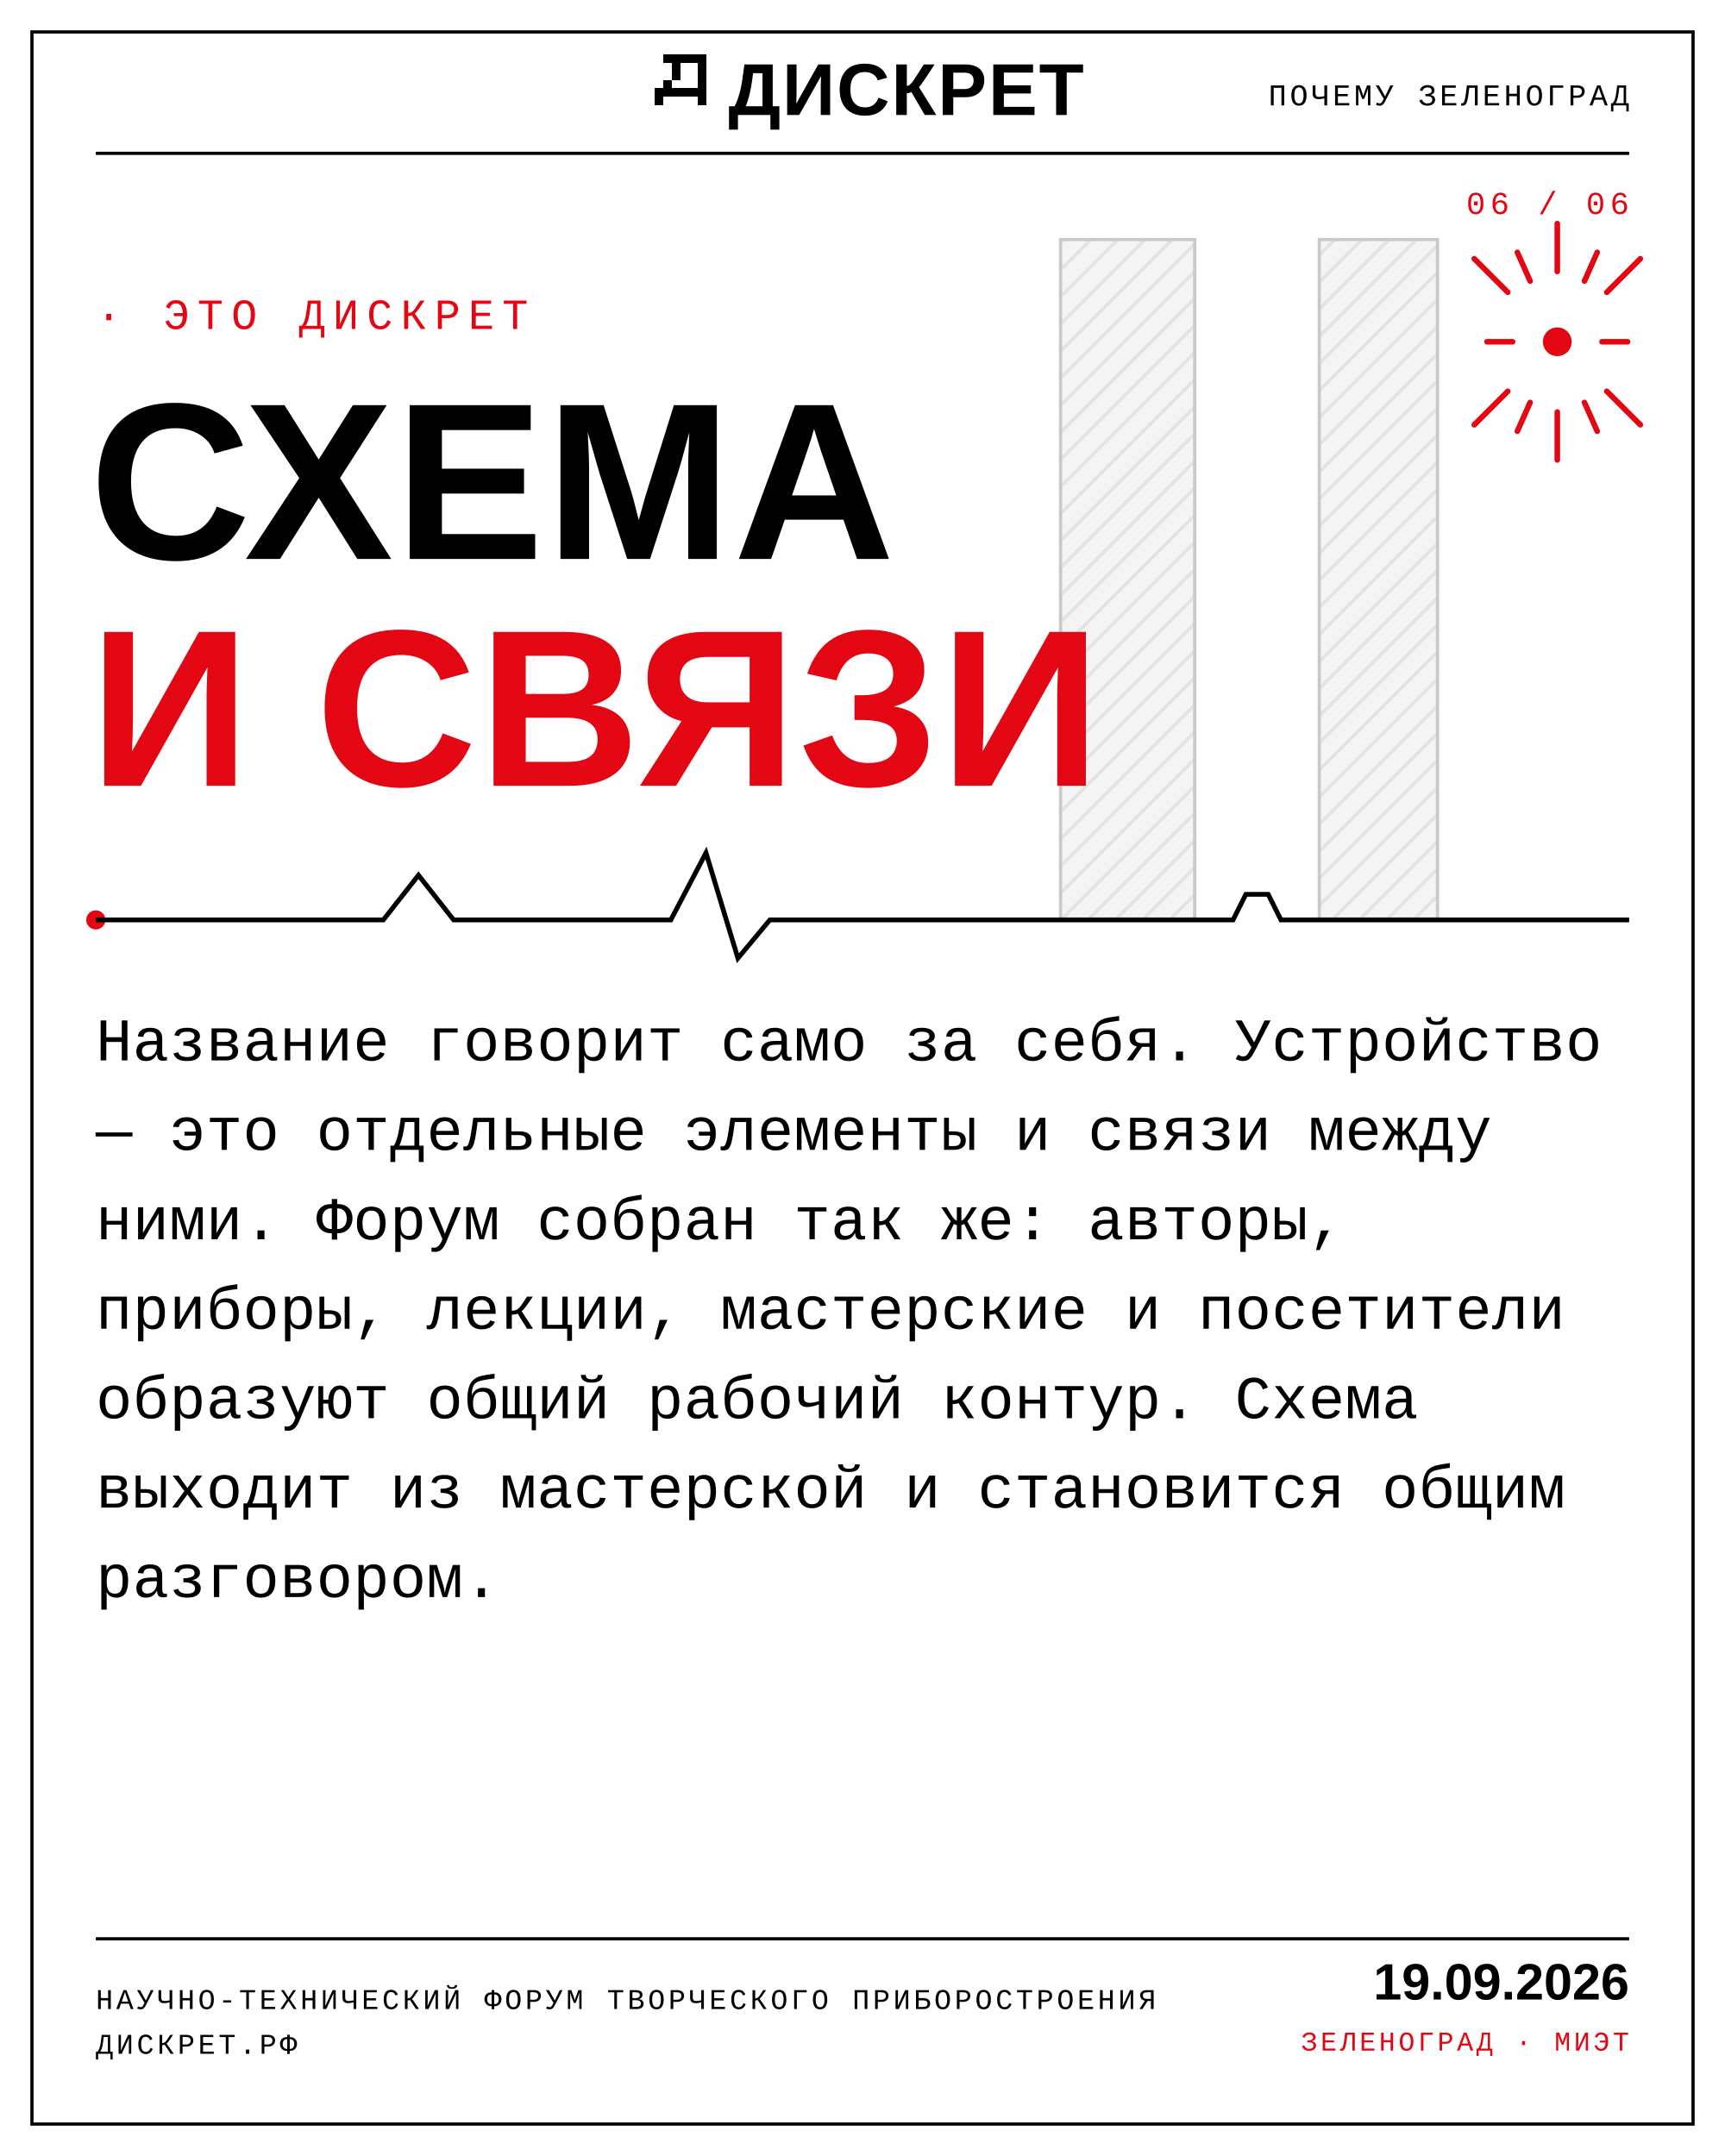
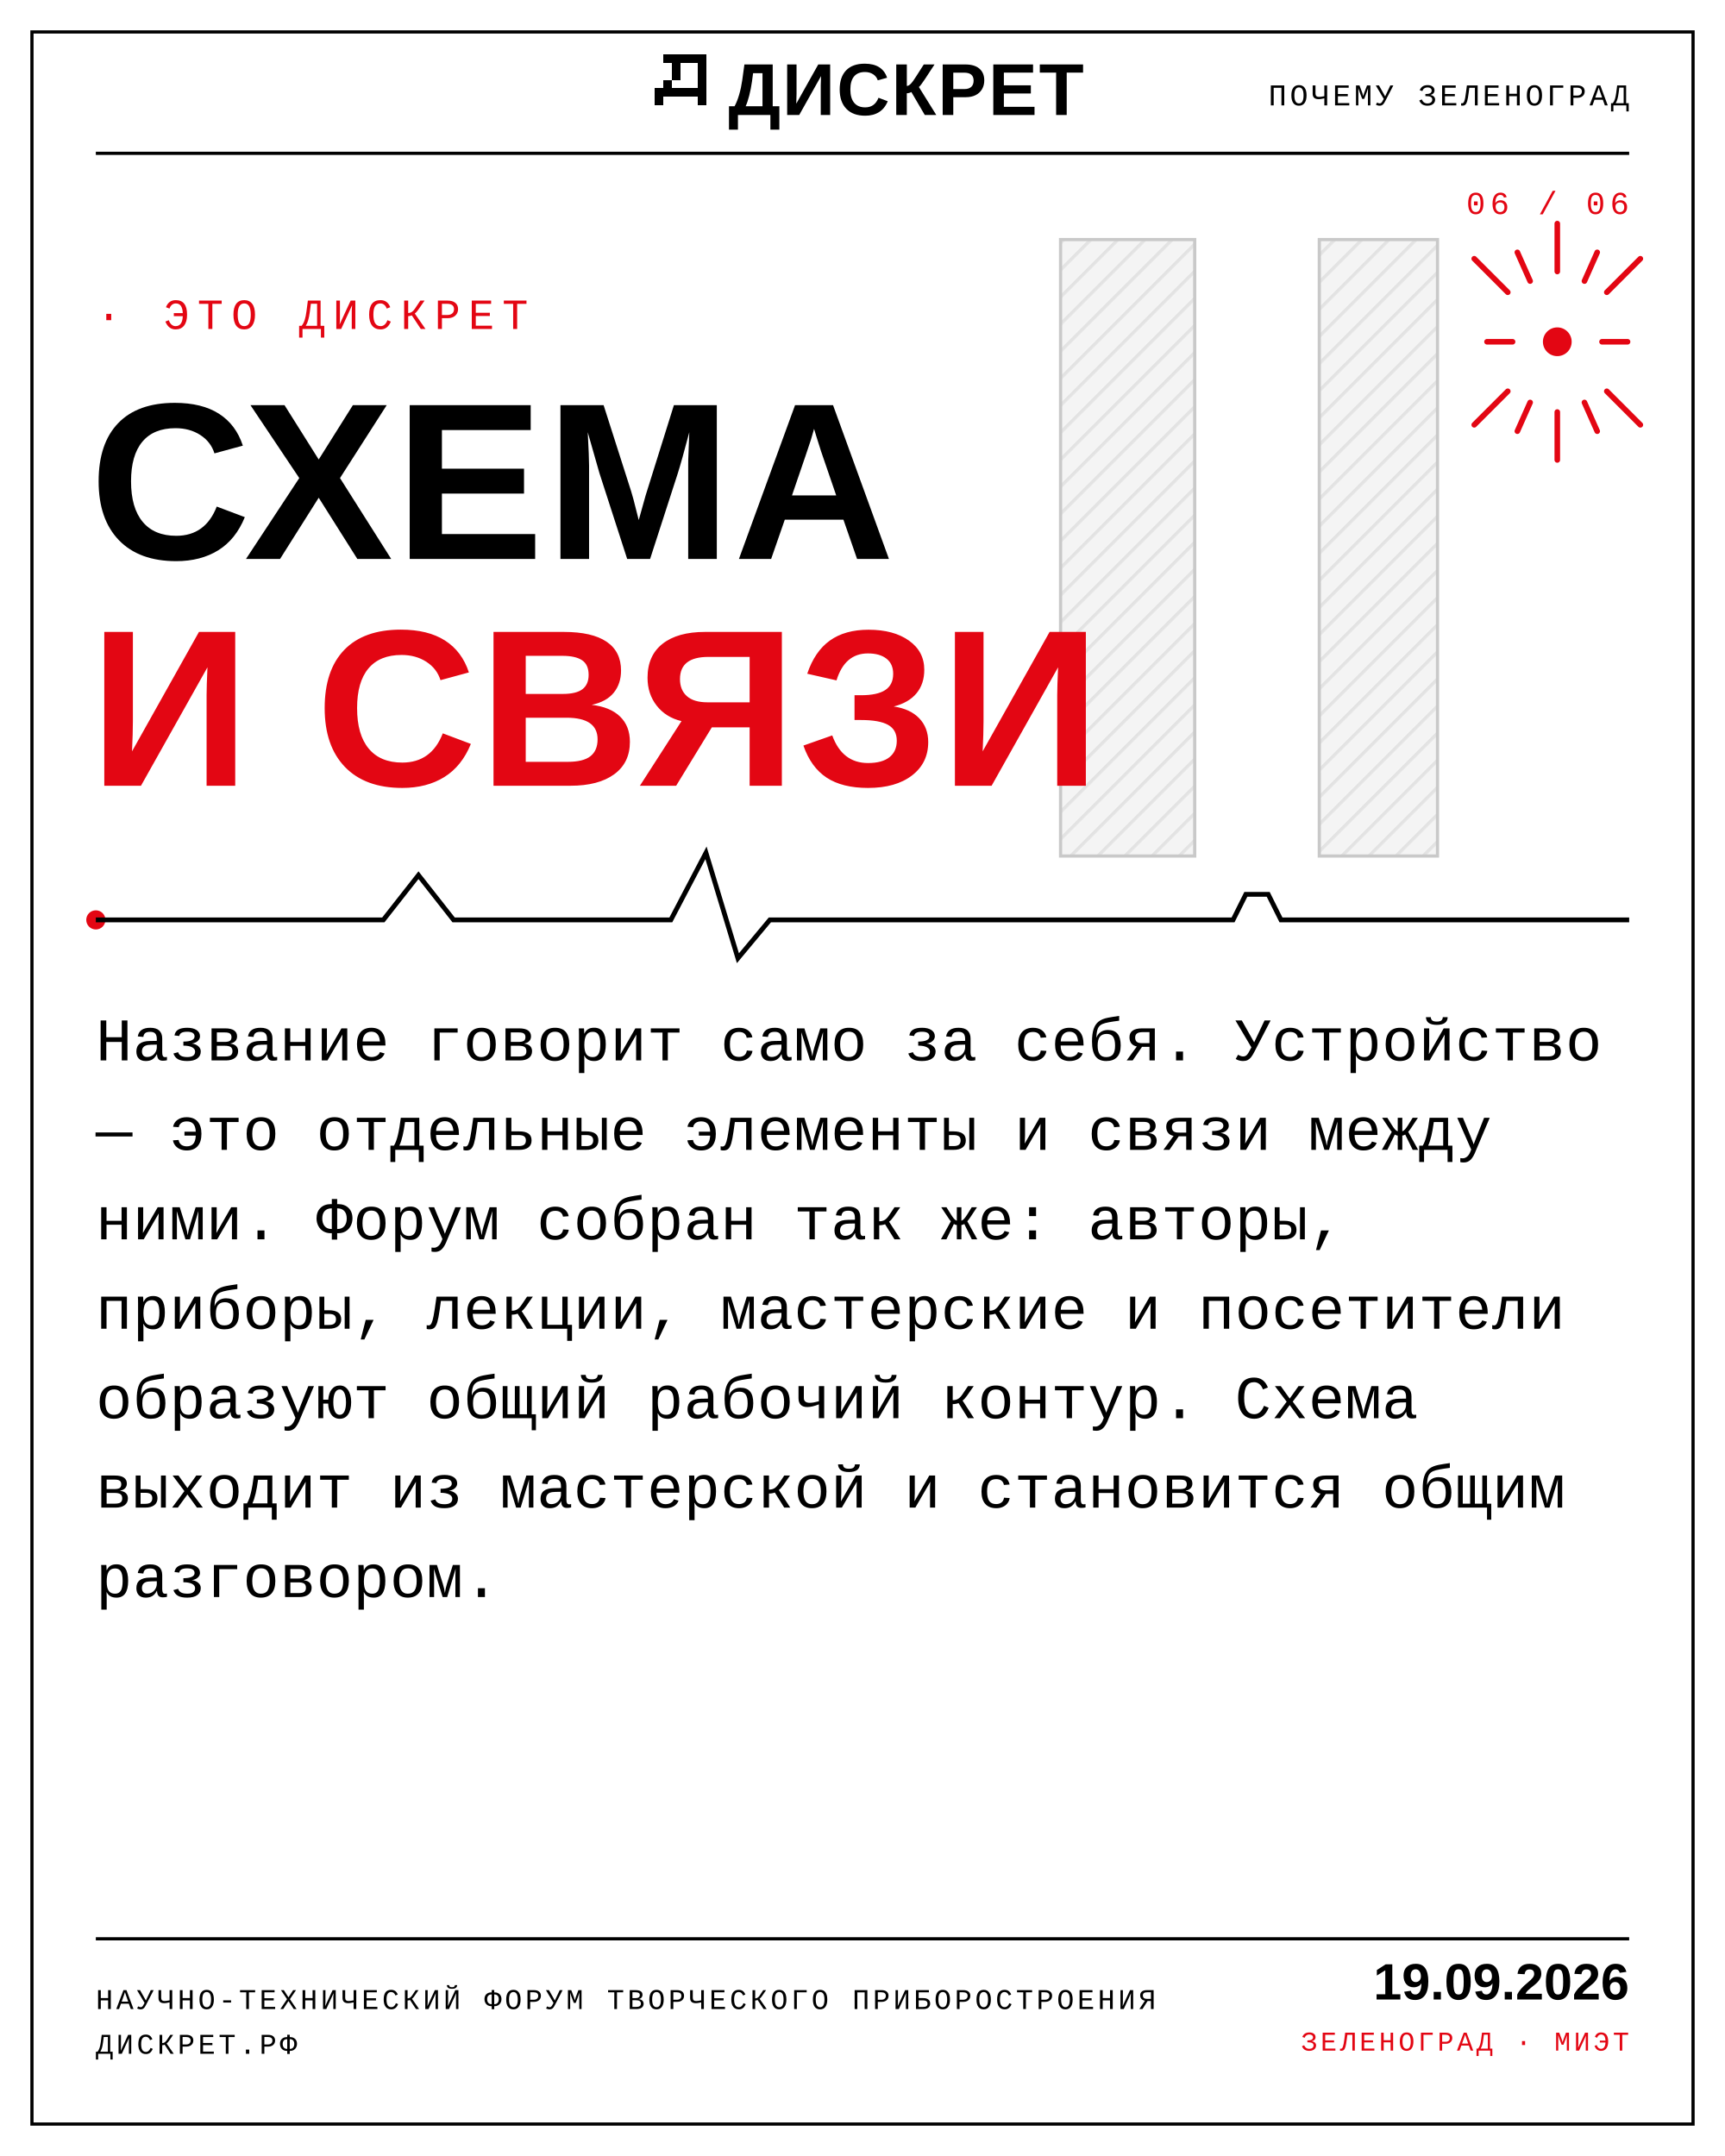
<svg xmlns="http://www.w3.org/2000/svg" width="1080" height="1350" viewBox="0 0 1080 1350" fill="none" font-family="'Arial Narrow','Helvetica Neue',Arial,sans-serif">
  <defs>
    <g id="logoD" shape-rendering="crispEdges" transform="scale(0.66667)">
      <rect x="10" y="0" width="2" height="12" />
      <rect x="2" y="0" width="8" height="2" />
      <rect x="4" y="2" width="2" height="4" />
      <rect x="2" y="6" width="2" height="2" />
      <rect x="0" y="8" width="12" height="2" />
      <rect x="0" y="10" width="2" height="2" />
    </g>
    <pattern id="th" width="12" height="12" patternTransform="rotate(45)" patternUnits="userSpaceOnUse">
      <rect width="12" height="12" fill="#f4f4f4" />
      <line x1="0" y1="0" x2="0" y2="12" stroke="#e3e3e3" stroke-width="4" />
    </pattern>
  </defs>
  <rect width="1080" height="1350" fill="#FFFFFF" />
  <rect x="20" y="20" width="1040" height="1310" fill="none" stroke="#000" stroke-width="2" />
  <use href="#logoD" fill="#000" transform="translate(410,34) scale(4.0)" />
  <text x="456" y="72" font-weight="800" font-size="46" letter-spacing="1" fill="#000">ДИСКРЕТ</text>
  <text x="1020" y="66" text-anchor="end" font-family="'Courier New',monospace" font-size="19" letter-spacing="2" fill="#000">ПОЧЕМУ ЗЕЛЕНОГРАД</text>
  <line x1="60" y1="96" x2="1020" y2="96" stroke="#000" stroke-width="2" />
  <text x="1020" y="134" text-anchor="end" font-family="'Courier New',monospace" font-size="20" letter-spacing="3" fill="#E30613">06 / 06</text>
  <g stroke="#c9c9c9" stroke-width="2">
-     <rect x="664" y="150" width="84" height="426" fill="url(#th)" />
-     <rect x="826" y="150" width="74" height="426" fill="url(#th)" />
+     <rect x="664" y="150" width="84" height="386" fill="url(#th)" />
+     <rect x="826" y="150" width="74" height="386" fill="url(#th)" />
  </g>
  <g stroke="#E30613" stroke-width="3.5" stroke-linecap="round">
    <line x1="975" y1="170" x2="975" y2="140" />
    <line x1="975" y1="258" x2="975" y2="288" />
    <line x1="931" y1="214" x2="947" y2="214" />
    <line x1="1003" y1="214" x2="1019" y2="214" />
    <line x1="944" y1="183" x2="923" y2="162" />
    <line x1="1006" y1="183" x2="1027" y2="162" />
    <line x1="944" y1="245" x2="923" y2="266" />
    <line x1="1006" y1="245" x2="1027" y2="266" />
    <line x1="958" y1="176" x2="950" y2="158" />
    <line x1="992" y1="176" x2="1000" y2="158" />
    <line x1="958" y1="252" x2="950" y2="270" />
    <line x1="992" y1="252" x2="1000" y2="270" />
  </g>
  <circle cx="975" cy="214" r="9" fill="#E30613" />
  <text x="60" y="206" font-family="'Courier New',monospace" font-size="27" letter-spacing="5" fill="#E30613">· ЭТО ДИСКРЕТ</text>
  <text x="56" y="350" font-weight="800" font-size="140" letter-spacing="1" fill="#000">СХЕМА</text>
  <text x="56" y="492" font-weight="800" font-size="140" letter-spacing="1" fill="#E30613">И СВЯЗИ</text>
  <circle cx="60" cy="576" r="6" fill="#E30613" />
  <polyline points="60,576 240,576 262,548 284,576 420,576 442,534 462,600 482,576 772,576 780,560 794,560 802,576 1020,576" fill="none" stroke="#000" stroke-width="3" />
  <text x="60" y="664" font-family="'Courier New',monospace" font-size="38" letter-spacing="0.2" fill="#000">Название говорит само за себя. Устройство</text>
  <text x="60" y="720" font-family="'Courier New',monospace" font-size="38" letter-spacing="0.2" fill="#000">— это отдельные элементы и связи между</text>
  <text x="60" y="776" font-family="'Courier New',monospace" font-size="38" letter-spacing="0.2" fill="#000">ними. Форум собран так же: авторы,</text>
  <text x="60" y="832" font-family="'Courier New',monospace" font-size="38" letter-spacing="0.2" fill="#000">приборы, лекции, мастерские и посетители</text>
  <text x="60" y="888" font-family="'Courier New',monospace" font-size="38" letter-spacing="0.2" fill="#000">образуют общий рабочий контур. Схема</text>
  <text x="60" y="944" font-family="'Courier New',monospace" font-size="38" letter-spacing="0.2" fill="#000">выходит из мастерской и становится общим</text>
  <text x="60" y="1000" font-family="'Courier New',monospace" font-size="38" letter-spacing="0.2" fill="#000">разговором.</text>
  <line x1="60" y1="1214" x2="1020" y2="1214" stroke="#000" stroke-width="2" />
  <text x="60" y="1258" font-family="'Courier New',monospace" font-size="18" letter-spacing="2" fill="#000">НАУЧНО-ТЕХНИЧЕСКИЙ ФОРУМ ТВОРЧЕСКОГО ПРИБОРОСТРОЕНИЯ</text>
  <text x="60" y="1286" font-family="'Courier New',monospace" font-size="18" letter-spacing="2" fill="#000">ДИСКРЕТ.РФ</text>
  <text x="1020" y="1252" text-anchor="end" font-weight="800" font-size="32" fill="#000">19.09.2026</text>
  <text x="1020" y="1284" text-anchor="end" font-family="'Courier New',monospace" font-size="17" letter-spacing="2" fill="#E30613">ЗЕЛЕНОГРАД · МИЭТ</text>
</svg>
